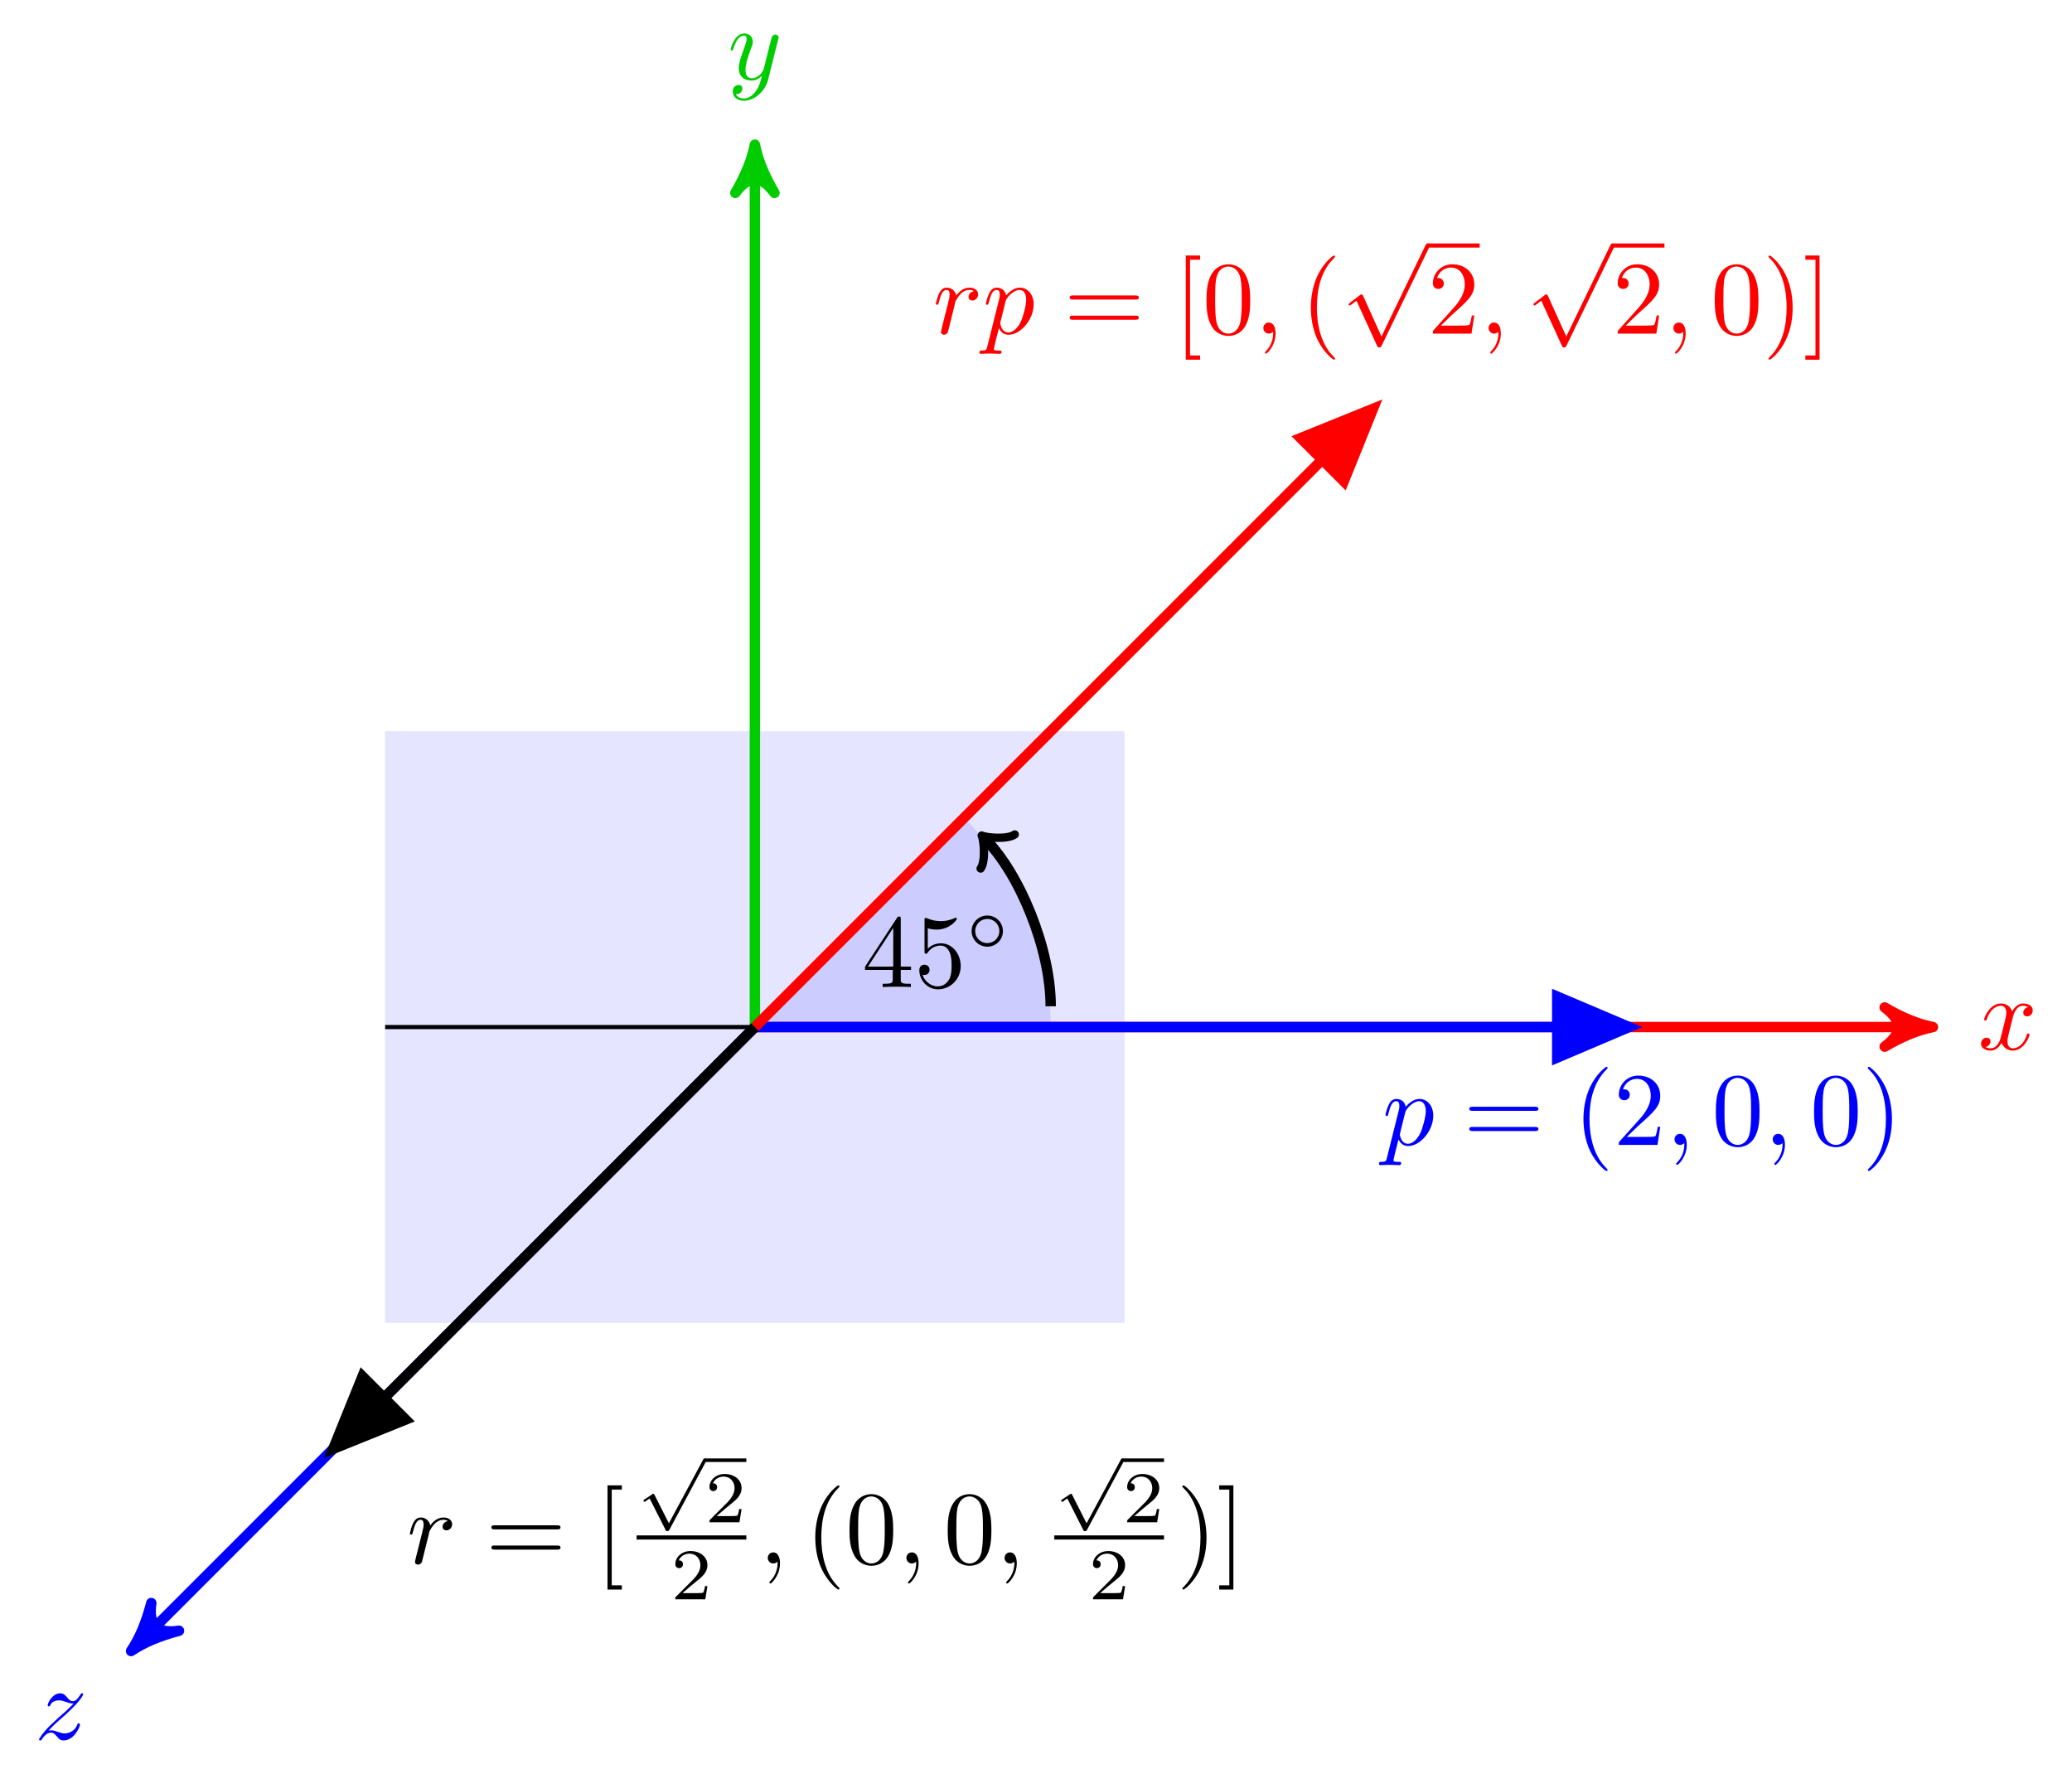
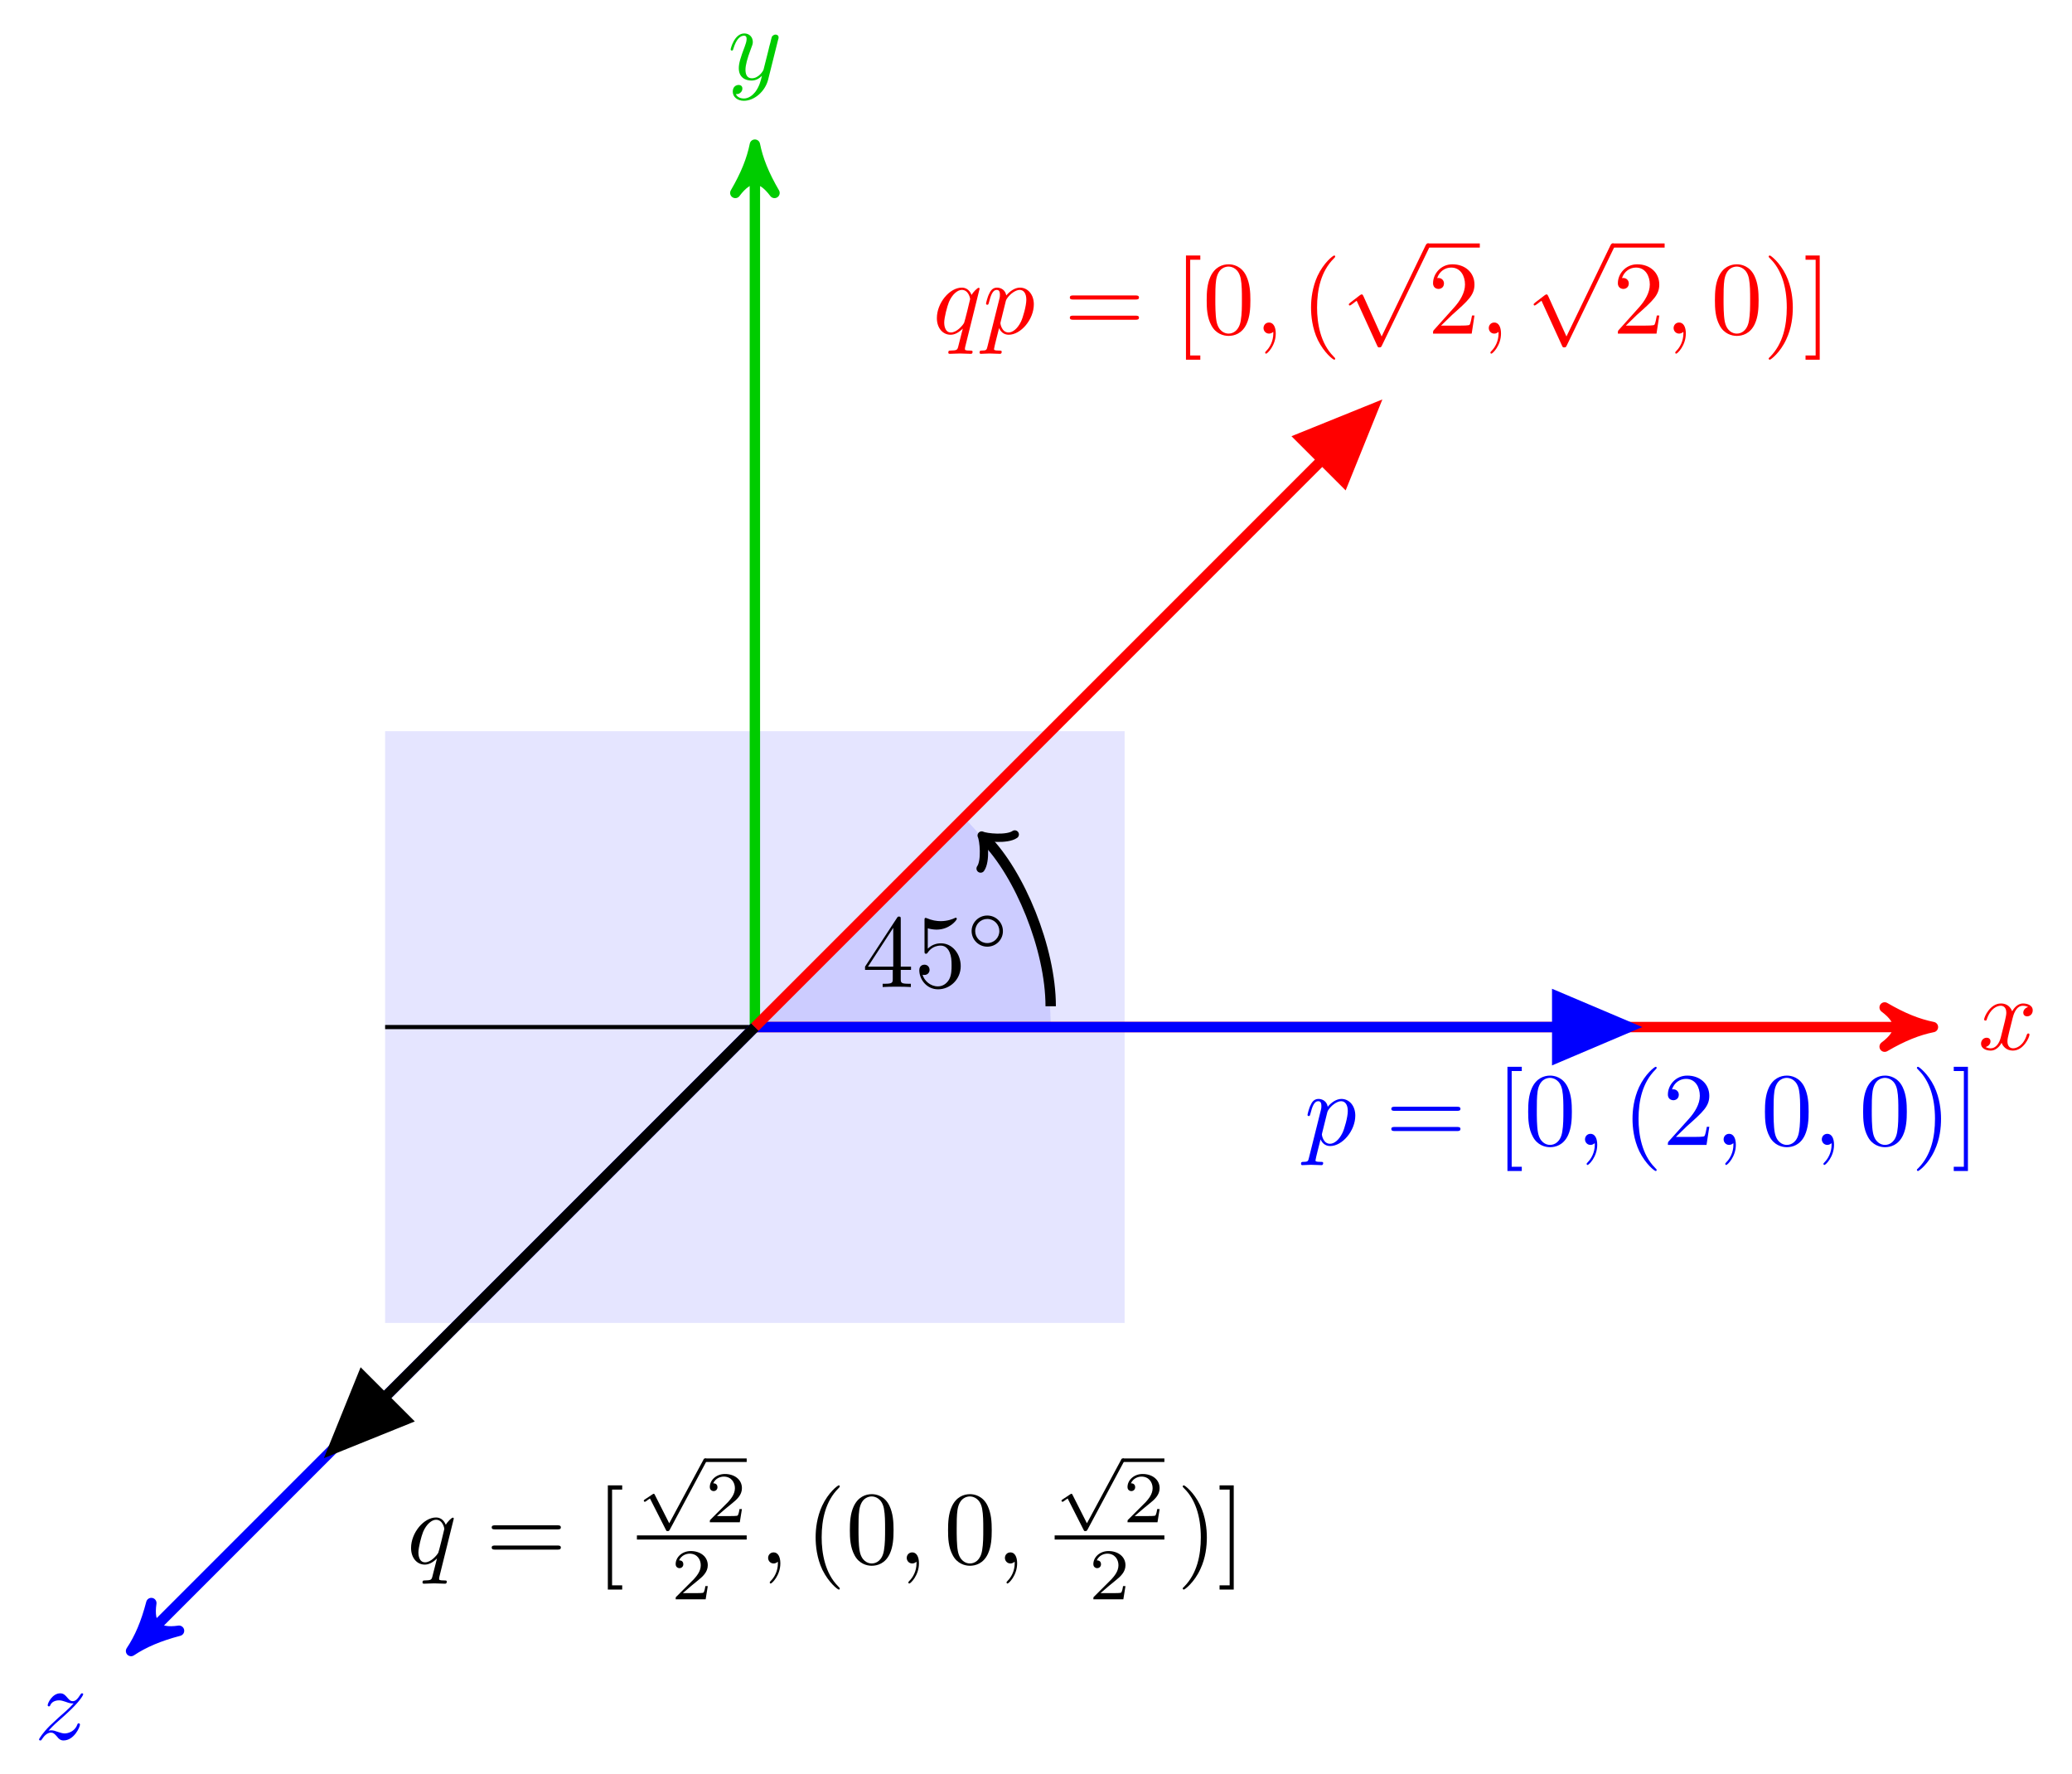
<svg xmlns="http://www.w3.org/2000/svg" xmlns:xlink="http://www.w3.org/1999/xlink" width="198.558" height="169.962" viewBox="0 0 198.558 169.962">
  <defs>
    <g>
      <g id="glyph-0-0">
        <path d="M 3.328 -3.016 C 3.391 -3.266 3.625 -4.188 4.312 -4.188 C 4.359 -4.188 4.609 -4.188 4.812 -4.062 C 4.531 -4 4.344 -3.766 4.344 -3.516 C 4.344 -3.359 4.453 -3.172 4.719 -3.172 C 4.938 -3.172 5.25 -3.344 5.25 -3.75 C 5.25 -4.266 4.672 -4.406 4.328 -4.406 C 3.75 -4.406 3.406 -3.875 3.281 -3.656 C 3.031 -4.312 2.5 -4.406 2.203 -4.406 C 1.172 -4.406 0.594 -3.125 0.594 -2.875 C 0.594 -2.766 0.703 -2.766 0.719 -2.766 C 0.797 -2.766 0.828 -2.797 0.844 -2.875 C 1.188 -3.938 1.844 -4.188 2.188 -4.188 C 2.375 -4.188 2.719 -4.094 2.719 -3.516 C 2.719 -3.203 2.547 -2.547 2.188 -1.141 C 2.031 -0.531 1.672 -0.109 1.234 -0.109 C 1.172 -0.109 0.953 -0.109 0.734 -0.234 C 0.984 -0.297 1.203 -0.5 1.203 -0.781 C 1.203 -1.047 0.984 -1.125 0.844 -1.125 C 0.531 -1.125 0.297 -0.875 0.297 -0.547 C 0.297 -0.094 0.781 0.109 1.219 0.109 C 1.891 0.109 2.25 -0.594 2.266 -0.641 C 2.391 -0.281 2.75 0.109 3.344 0.109 C 4.375 0.109 4.938 -1.172 4.938 -1.422 C 4.938 -1.531 4.859 -1.531 4.828 -1.531 C 4.734 -1.531 4.719 -1.484 4.688 -1.422 C 4.359 -0.344 3.688 -0.109 3.375 -0.109 C 2.984 -0.109 2.828 -0.422 2.828 -0.766 C 2.828 -0.984 2.875 -1.203 2.984 -1.641 Z M 3.328 -3.016 " />
      </g>
      <g id="glyph-0-1">
        <path d="M 4.844 -3.797 C 4.891 -3.938 4.891 -3.953 4.891 -4.031 C 4.891 -4.203 4.75 -4.297 4.594 -4.297 C 4.5 -4.297 4.344 -4.234 4.25 -4.094 C 4.234 -4.031 4.141 -3.734 4.109 -3.547 C 4.031 -3.297 3.969 -3.016 3.906 -2.75 L 3.453 -0.953 C 3.422 -0.812 2.984 -0.109 2.328 -0.109 C 1.828 -0.109 1.719 -0.547 1.719 -0.922 C 1.719 -1.375 1.891 -2 2.219 -2.875 C 2.375 -3.281 2.422 -3.391 2.422 -3.594 C 2.422 -4.031 2.109 -4.406 1.609 -4.406 C 0.656 -4.406 0.297 -2.953 0.297 -2.875 C 0.297 -2.766 0.391 -2.766 0.406 -2.766 C 0.516 -2.766 0.516 -2.797 0.562 -2.953 C 0.844 -3.891 1.234 -4.188 1.578 -4.188 C 1.656 -4.188 1.828 -4.188 1.828 -3.875 C 1.828 -3.625 1.719 -3.359 1.656 -3.172 C 1.25 -2.109 1.078 -1.547 1.078 -1.078 C 1.078 -0.188 1.703 0.109 2.297 0.109 C 2.688 0.109 3.016 -0.062 3.297 -0.344 C 3.172 0.172 3.047 0.672 2.656 1.203 C 2.391 1.531 2.016 1.828 1.562 1.828 C 1.422 1.828 0.969 1.797 0.797 1.406 C 0.953 1.406 1.094 1.406 1.219 1.281 C 1.328 1.203 1.422 1.062 1.422 0.875 C 1.422 0.562 1.156 0.531 1.062 0.531 C 0.828 0.531 0.5 0.688 0.5 1.172 C 0.5 1.672 0.938 2.047 1.562 2.047 C 2.578 2.047 3.609 1.141 3.891 0.016 Z M 4.844 -3.797 " />
      </g>
      <g id="glyph-0-2">
        <path d="M 1.328 -0.828 C 1.859 -1.406 2.156 -1.656 2.516 -1.969 C 2.516 -1.969 3.125 -2.5 3.484 -2.859 C 4.438 -3.781 4.656 -4.266 4.656 -4.312 C 4.656 -4.406 4.562 -4.406 4.547 -4.406 C 4.469 -4.406 4.453 -4.391 4.391 -4.297 C 4.094 -3.812 3.891 -3.656 3.656 -3.656 C 3.406 -3.656 3.297 -3.812 3.141 -3.984 C 2.953 -4.203 2.781 -4.406 2.453 -4.406 C 1.703 -4.406 1.25 -3.484 1.25 -3.266 C 1.25 -3.219 1.281 -3.156 1.359 -3.156 C 1.453 -3.156 1.469 -3.203 1.5 -3.266 C 1.688 -3.734 2.266 -3.734 2.344 -3.734 C 2.547 -3.734 2.734 -3.672 2.969 -3.594 C 3.375 -3.438 3.484 -3.438 3.734 -3.438 C 3.375 -3.016 2.547 -2.297 2.359 -2.141 L 1.453 -1.297 C 0.781 -0.625 0.422 -0.062 0.422 0.016 C 0.422 0.109 0.531 0.109 0.547 0.109 C 0.625 0.109 0.641 0.094 0.703 -0.016 C 0.938 -0.375 1.234 -0.641 1.562 -0.641 C 1.781 -0.641 1.891 -0.547 2.141 -0.266 C 2.297 -0.047 2.484 0.109 2.766 0.109 C 3.766 0.109 4.344 -1.156 4.344 -1.422 C 4.344 -1.469 4.297 -1.531 4.219 -1.531 C 4.125 -1.531 4.109 -1.469 4.078 -1.391 C 3.844 -0.75 3.203 -0.562 2.875 -0.562 C 2.688 -0.562 2.5 -0.625 2.297 -0.688 C 1.953 -0.812 1.797 -0.859 1.594 -0.859 C 1.578 -0.859 1.422 -0.859 1.328 -0.828 Z M 1.328 -0.828 " />
      </g>
      <g id="glyph-0-3">
        <path d="M 0.453 1.219 C 0.375 1.562 0.344 1.625 -0.094 1.625 C -0.203 1.625 -0.312 1.625 -0.312 1.812 C -0.312 1.891 -0.266 1.938 -0.188 1.938 C 0.078 1.938 0.375 1.906 0.641 1.906 C 0.984 1.906 1.312 1.938 1.641 1.938 C 1.688 1.938 1.812 1.938 1.812 1.734 C 1.812 1.625 1.719 1.625 1.578 1.625 C 1.078 1.625 1.078 1.562 1.078 1.469 C 1.078 1.344 1.5 -0.281 1.562 -0.531 C 1.688 -0.234 1.969 0.109 2.484 0.109 C 3.641 0.109 4.891 -1.344 4.891 -2.812 C 4.891 -3.75 4.312 -4.406 3.562 -4.406 C 3.062 -4.406 2.578 -4.047 2.25 -3.656 C 2.156 -4.203 1.719 -4.406 1.359 -4.406 C 0.891 -4.406 0.703 -4.016 0.625 -3.844 C 0.438 -3.5 0.312 -2.906 0.312 -2.875 C 0.312 -2.766 0.406 -2.766 0.422 -2.766 C 0.531 -2.766 0.531 -2.781 0.594 -3 C 0.766 -3.703 0.969 -4.188 1.328 -4.188 C 1.5 -4.188 1.641 -4.109 1.641 -3.734 C 1.641 -3.5 1.609 -3.391 1.562 -3.219 Z M 2.203 -3.109 C 2.266 -3.375 2.547 -3.656 2.719 -3.812 C 3.078 -4.109 3.359 -4.188 3.531 -4.188 C 3.922 -4.188 4.172 -3.844 4.172 -3.25 C 4.172 -2.656 3.844 -1.516 3.656 -1.141 C 3.312 -0.438 2.844 -0.109 2.469 -0.109 C 1.812 -0.109 1.688 -0.938 1.688 -1 C 1.688 -1.016 1.688 -1.031 1.719 -1.156 Z M 2.203 -3.109 " />
      </g>
      <g id="glyph-0-4">
        <path d="M 2.031 -0.016 C 2.031 -0.672 1.781 -1.062 1.391 -1.062 C 1.062 -1.062 0.859 -0.812 0.859 -0.531 C 0.859 -0.266 1.062 0 1.391 0 C 1.5 0 1.641 -0.047 1.734 -0.125 C 1.766 -0.156 1.781 -0.156 1.781 -0.156 C 1.797 -0.156 1.797 -0.156 1.797 -0.016 C 1.797 0.734 1.453 1.328 1.125 1.656 C 1.016 1.766 1.016 1.781 1.016 1.812 C 1.016 1.891 1.062 1.922 1.109 1.922 C 1.219 1.922 2.031 1.156 2.031 -0.016 Z M 2.031 -0.016 " />
      </g>
      <g id="glyph-0-5">
-         <path d="M 0.875 -0.594 C 0.844 -0.438 0.781 -0.203 0.781 -0.156 C 0.781 0.016 0.922 0.109 1.078 0.109 C 1.203 0.109 1.375 0.031 1.453 -0.172 C 1.469 -0.203 1.797 -1.562 1.844 -1.75 C 1.922 -2.078 2.109 -2.766 2.156 -3.047 C 2.203 -3.172 2.484 -3.641 2.719 -3.859 C 2.797 -3.922 3.094 -4.188 3.516 -4.188 C 3.781 -4.188 3.922 -4.062 3.938 -4.062 C 3.641 -4.016 3.422 -3.781 3.422 -3.516 C 3.422 -3.359 3.531 -3.172 3.797 -3.172 C 4.062 -3.172 4.344 -3.406 4.344 -3.766 C 4.344 -4.109 4.031 -4.406 3.516 -4.406 C 2.875 -4.406 2.438 -3.922 2.25 -3.641 C 2.156 -4.094 1.797 -4.406 1.328 -4.406 C 0.875 -4.406 0.688 -4.016 0.594 -3.844 C 0.422 -3.5 0.297 -2.906 0.297 -2.875 C 0.297 -2.766 0.391 -2.766 0.406 -2.766 C 0.516 -2.766 0.516 -2.781 0.578 -3 C 0.75 -3.703 0.953 -4.188 1.312 -4.188 C 1.469 -4.188 1.609 -4.109 1.609 -3.734 C 1.609 -3.516 1.578 -3.406 1.453 -2.891 Z M 0.875 -0.594 " />
+         <path d="M 4.5 -4.297 C 4.5 -4.344 4.469 -4.391 4.406 -4.391 C 4.297 -4.391 3.891 -4 3.734 -3.703 C 3.516 -4.25 3.125 -4.406 2.797 -4.406 C 1.625 -4.406 0.406 -2.938 0.406 -1.484 C 0.406 -0.516 0.984 0.109 1.719 0.109 C 2.141 0.109 2.531 -0.125 2.891 -0.484 C 2.797 -0.141 2.469 1.203 2.438 1.297 C 2.359 1.578 2.281 1.609 1.719 1.625 C 1.594 1.625 1.5 1.625 1.5 1.828 C 1.5 1.828 1.5 1.938 1.625 1.938 C 1.938 1.938 2.297 1.906 2.625 1.906 C 2.953 1.906 3.312 1.938 3.656 1.938 C 3.703 1.938 3.828 1.938 3.828 1.734 C 3.828 1.625 3.734 1.625 3.562 1.625 C 3.094 1.625 3.094 1.562 3.094 1.469 C 3.094 1.391 3.109 1.328 3.125 1.25 Z M 1.75 -0.109 C 1.141 -0.109 1.109 -0.875 1.109 -1.047 C 1.109 -1.531 1.391 -2.609 1.562 -3.031 C 1.875 -3.766 2.391 -4.188 2.797 -4.188 C 3.453 -4.188 3.594 -3.375 3.594 -3.312 C 3.594 -3.25 3.047 -1.062 3.016 -1.031 C 2.859 -0.75 2.297 -0.109 1.75 -0.109 Z M 1.75 -0.109 " />
      </g>
      <g id="glyph-1-0">
        <path d="M 6.844 -3.266 C 7 -3.266 7.188 -3.266 7.188 -3.453 C 7.188 -3.656 7 -3.656 6.859 -3.656 L 0.891 -3.656 C 0.75 -3.656 0.562 -3.656 0.562 -3.453 C 0.562 -3.266 0.75 -3.266 0.891 -3.266 Z M 6.859 -1.328 C 7 -1.328 7.188 -1.328 7.188 -1.531 C 7.188 -1.719 7 -1.719 6.844 -1.719 L 0.891 -1.719 C 0.75 -1.719 0.562 -1.719 0.562 -1.531 C 0.562 -1.328 0.75 -1.328 0.891 -1.328 Z M 6.859 -1.328 " />
      </g>
      <g id="glyph-1-1">
+         <path d="M 2.547 2.5 L 2.547 2.094 L 1.578 2.094 L 1.578 -7.078 L 2.547 -7.078 L 2.547 -7.484 L 1.172 -7.484 L 1.172 2.5 Z M 2.547 2.5 " />
+       </g>
+       <g id="glyph-1-2">
+         <path d="M 4.578 -3.188 C 4.578 -3.984 4.531 -4.781 4.188 -5.516 C 3.734 -6.484 2.906 -6.641 2.5 -6.641 C 1.891 -6.641 1.172 -6.375 0.75 -5.453 C 0.438 -4.766 0.391 -3.984 0.391 -3.188 C 0.391 -2.438 0.422 -1.547 0.844 -0.781 C 1.266 0.016 2 0.219 2.484 0.219 C 3.016 0.219 3.781 0.016 4.219 -0.938 C 4.531 -1.625 4.578 -2.406 4.578 -3.188 Z M 2.484 0 C 2.094 0 1.5 -0.25 1.328 -1.203 C 1.219 -1.797 1.219 -2.719 1.219 -3.312 C 1.219 -3.953 1.219 -4.609 1.297 -5.141 C 1.484 -6.328 2.234 -6.422 2.484 -6.422 C 2.812 -6.422 3.469 -6.234 3.656 -5.25 C 3.766 -4.688 3.766 -3.938 3.766 -3.312 C 3.766 -2.562 3.766 -1.891 3.656 -1.25 C 3.5 -0.297 2.938 0 2.484 0 Z M 2.484 0 " />
+       </g>
+       <g id="glyph-1-3">
        <path d="M 3.297 2.391 C 3.297 2.359 3.297 2.344 3.125 2.172 C 1.891 0.922 1.562 -0.969 1.562 -2.5 C 1.562 -4.234 1.938 -5.969 3.172 -7.203 C 3.297 -7.328 3.297 -7.344 3.297 -7.375 C 3.297 -7.453 3.266 -7.484 3.203 -7.484 C 3.094 -7.484 2.203 -6.797 1.609 -5.531 C 1.109 -4.438 0.984 -3.328 0.984 -2.5 C 0.984 -1.719 1.094 -0.516 1.641 0.625 C 2.25 1.844 3.094 2.5 3.203 2.5 C 3.266 2.5 3.297 2.469 3.297 2.391 Z M 3.297 2.391 " />
      </g>
-       <g id="glyph-1-2">
+       <g id="glyph-1-4">
        <path d="M 1.266 -0.766 L 2.328 -1.797 C 3.875 -3.172 4.469 -3.703 4.469 -4.703 C 4.469 -5.844 3.578 -6.641 2.359 -6.641 C 1.234 -6.641 0.5 -5.719 0.5 -4.828 C 0.5 -4.281 1 -4.281 1.031 -4.281 C 1.203 -4.281 1.547 -4.391 1.547 -4.812 C 1.547 -5.062 1.359 -5.328 1.016 -5.328 C 0.938 -5.328 0.922 -5.328 0.891 -5.312 C 1.109 -5.969 1.656 -6.328 2.234 -6.328 C 3.141 -6.328 3.562 -5.516 3.562 -4.703 C 3.562 -3.906 3.078 -3.125 2.516 -2.5 L 0.609 -0.375 C 0.5 -0.266 0.5 -0.234 0.5 0 L 4.203 0 L 4.469 -1.734 L 4.234 -1.734 C 4.172 -1.438 4.109 -1 4 -0.844 C 3.938 -0.766 3.281 -0.766 3.062 -0.766 Z M 1.266 -0.766 " />
      </g>
-       <g id="glyph-1-3">
-         <path d="M 4.578 -3.188 C 4.578 -3.984 4.531 -4.781 4.188 -5.516 C 3.734 -6.484 2.906 -6.641 2.5 -6.641 C 1.891 -6.641 1.172 -6.375 0.75 -5.453 C 0.438 -4.766 0.391 -3.984 0.391 -3.188 C 0.391 -2.438 0.422 -1.547 0.844 -0.781 C 1.266 0.016 2 0.219 2.484 0.219 C 3.016 0.219 3.781 0.016 4.219 -0.938 C 4.531 -1.625 4.578 -2.406 4.578 -3.188 Z M 2.484 0 C 2.094 0 1.5 -0.25 1.328 -1.203 C 1.219 -1.797 1.219 -2.719 1.219 -3.312 C 1.219 -3.953 1.219 -4.609 1.297 -5.141 C 1.484 -6.328 2.234 -6.422 2.484 -6.422 C 2.812 -6.422 3.469 -6.234 3.656 -5.25 C 3.766 -4.688 3.766 -3.938 3.766 -3.312 C 3.766 -2.562 3.766 -1.891 3.656 -1.25 C 3.5 -0.297 2.938 0 2.484 0 Z M 2.484 0 " />
-       </g>
-       <g id="glyph-1-4">
+       <g id="glyph-1-5">
        <path d="M 2.875 -2.5 C 2.875 -3.266 2.766 -4.469 2.219 -5.609 C 1.625 -6.828 0.766 -7.484 0.672 -7.484 C 0.609 -7.484 0.562 -7.438 0.562 -7.375 C 0.562 -7.344 0.562 -7.328 0.75 -7.141 C 1.734 -6.156 2.297 -4.578 2.297 -2.5 C 2.297 -0.781 1.938 0.969 0.703 2.219 C 0.562 2.344 0.562 2.359 0.562 2.391 C 0.562 2.453 0.609 2.5 0.672 2.5 C 0.766 2.5 1.672 1.812 2.25 0.547 C 2.766 -0.547 2.875 -1.656 2.875 -2.5 Z M 2.875 -2.5 " />
-       </g>
-       <g id="glyph-1-5">
-         <path d="M 2.547 2.5 L 2.547 2.094 L 1.578 2.094 L 1.578 -7.078 L 2.547 -7.078 L 2.547 -7.484 L 1.172 -7.484 L 1.172 2.5 Z M 2.547 2.5 " />
      </g>
      <g id="glyph-1-6">
        <path d="M 1.578 -7.484 L 0.219 -7.484 L 0.219 -7.078 L 1.188 -7.078 L 1.188 2.094 L 0.219 2.094 L 0.219 2.5 L 1.578 2.5 Z M 1.578 -7.484 " />
      </g>
      <g id="glyph-1-7">
        <path d="M 2.938 -1.641 L 2.938 -0.781 C 2.938 -0.422 2.906 -0.312 2.172 -0.312 L 1.969 -0.312 L 1.969 0 C 2.375 -0.031 2.891 -0.031 3.312 -0.031 C 3.734 -0.031 4.25 -0.031 4.672 0 L 4.672 -0.312 L 4.453 -0.312 C 3.719 -0.312 3.703 -0.422 3.703 -0.781 L 3.703 -1.641 L 4.688 -1.641 L 4.688 -1.953 L 3.703 -1.953 L 3.703 -6.484 C 3.703 -6.688 3.703 -6.75 3.531 -6.75 C 3.453 -6.75 3.422 -6.75 3.344 -6.625 L 0.281 -1.953 L 0.281 -1.641 Z M 2.984 -1.953 L 0.562 -1.953 L 2.984 -5.672 Z M 2.984 -1.953 " />
      </g>
      <g id="glyph-1-8">
        <path d="M 4.469 -2 C 4.469 -3.188 3.656 -4.188 2.578 -4.188 C 2.109 -4.188 1.672 -4.031 1.312 -3.672 L 1.312 -5.625 C 1.516 -5.562 1.844 -5.5 2.156 -5.5 C 3.391 -5.5 4.094 -6.406 4.094 -6.531 C 4.094 -6.594 4.062 -6.641 3.984 -6.641 C 3.984 -6.641 3.953 -6.641 3.906 -6.609 C 3.703 -6.516 3.219 -6.312 2.547 -6.312 C 2.156 -6.312 1.688 -6.391 1.219 -6.594 C 1.141 -6.625 1.125 -6.625 1.109 -6.625 C 1 -6.625 1 -6.547 1 -6.391 L 1 -3.438 C 1 -3.266 1 -3.188 1.141 -3.188 C 1.219 -3.188 1.234 -3.203 1.281 -3.266 C 1.391 -3.422 1.75 -3.969 2.562 -3.969 C 3.078 -3.969 3.328 -3.516 3.406 -3.328 C 3.562 -2.953 3.594 -2.578 3.594 -2.078 C 3.594 -1.719 3.594 -1.125 3.344 -0.703 C 3.109 -0.312 2.734 -0.062 2.281 -0.062 C 1.562 -0.062 0.984 -0.594 0.812 -1.172 C 0.844 -1.172 0.875 -1.156 0.984 -1.156 C 1.312 -1.156 1.484 -1.406 1.484 -1.641 C 1.484 -1.891 1.312 -2.141 0.984 -2.141 C 0.844 -2.141 0.5 -2.062 0.5 -1.609 C 0.5 -0.75 1.188 0.219 2.297 0.219 C 3.453 0.219 4.469 -0.734 4.469 -2 Z M 4.469 -2 " />
      </g>
      <g id="glyph-2-0">
        <path d="M 3.094 5.875 L 1.719 3.156 C 1.688 3.094 1.672 3.047 1.609 3.047 C 1.578 3.047 1.562 3.047 1.5 3.094 L 0.75 3.594 C 0.656 3.656 0.656 3.688 0.656 3.719 C 0.656 3.75 0.688 3.812 0.75 3.812 C 0.781 3.812 0.797 3.812 0.891 3.75 C 0.969 3.688 1.156 3.547 1.25 3.5 L 2.781 6.516 C 2.828 6.609 2.844 6.625 2.938 6.625 C 3 6.625 3.078 6.625 3.141 6.5 L 6.641 -0.031 C 6.703 -0.125 6.703 -0.125 6.703 -0.172 C 6.703 -0.281 6.609 -0.344 6.531 -0.344 C 6.438 -0.344 6.391 -0.281 6.359 -0.188 Z M 3.094 5.875 " />
      </g>
      <g id="glyph-2-1">
        <path d="M 3.531 -1.734 C 3.531 -2.578 2.859 -3.234 2.031 -3.234 C 1.203 -3.234 0.531 -2.562 0.531 -1.75 C 0.531 -0.906 1.219 -0.25 2.031 -0.25 C 2.875 -0.25 3.531 -0.922 3.531 -1.734 Z M 2.031 -0.594 C 1.375 -0.594 0.875 -1.125 0.875 -1.734 C 0.875 -2.391 1.391 -2.906 2.031 -2.906 C 2.688 -2.906 3.188 -2.375 3.188 -1.75 C 3.188 -1.094 2.672 -0.594 2.031 -0.594 Z M 2.031 -0.594 " />
      </g>
      <g id="glyph-3-0">
        <path d="M 3.516 -1.266 L 3.281 -1.266 C 3.266 -1.109 3.188 -0.703 3.094 -0.641 C 3.047 -0.594 2.516 -0.594 2.406 -0.594 L 1.125 -0.594 C 1.859 -1.234 2.109 -1.438 2.516 -1.766 C 3.031 -2.172 3.516 -2.609 3.516 -3.266 C 3.516 -4.109 2.781 -4.625 1.891 -4.625 C 1.031 -4.625 0.438 -4.016 0.438 -3.375 C 0.438 -3.031 0.734 -2.984 0.812 -2.984 C 0.969 -2.984 1.172 -3.109 1.172 -3.359 C 1.172 -3.484 1.125 -3.734 0.766 -3.734 C 0.984 -4.219 1.453 -4.375 1.781 -4.375 C 2.484 -4.375 2.844 -3.828 2.844 -3.266 C 2.844 -2.656 2.406 -2.188 2.188 -1.938 L 0.516 -0.266 C 0.438 -0.203 0.438 -0.188 0.438 0 L 3.312 0 Z M 3.516 -1.266 " />
      </g>
      <g id="glyph-4-0">
        <path d="M 3.875 8.516 L 2.125 4.641 C 2.047 4.484 2 4.484 1.969 4.484 C 1.969 4.484 1.906 4.484 1.797 4.562 L 0.859 5.281 C 0.734 5.391 0.734 5.406 0.734 5.438 C 0.734 5.5 0.75 5.547 0.828 5.547 C 0.891 5.547 1.062 5.406 1.172 5.328 C 1.219 5.281 1.375 5.172 1.484 5.094 L 3.453 9.406 C 3.516 9.562 3.562 9.562 3.656 9.562 C 3.812 9.562 3.844 9.516 3.906 9.375 L 8.438 0 C 8.5 -0.141 8.5 -0.172 8.5 -0.203 C 8.5 -0.297 8.422 -0.406 8.297 -0.406 C 8.219 -0.406 8.156 -0.344 8.078 -0.188 Z M 3.875 8.516 " />
      </g>
    </g>
    <clipPath id="clip-0">
      <path clip-rule="nonzero" d="M 0 84 L 87 84 L 87 169.961 L 0 169.961 Z M 0 84 " />
    </clipPath>
  </defs>
  <path fill-rule="nonzero" fill="rgb(79.999%, 79.999%, 100%)" fill-opacity="0.5" d="M 36.906 126.75 L 107.773 126.75 L 107.773 70.055 L 36.906 70.055 Z M 36.906 126.75 " />
  <path fill="none" stroke-width="0.399" stroke-linecap="butt" stroke-linejoin="miter" stroke="rgb(0%, 0%, 0%)" stroke-opacity="1" stroke-miterlimit="10" d="M 35.432 0.001 L -35.435 0.001 " transform="matrix(1, 0, 0, -1, 72.341, 98.403)" />
  <path fill-rule="nonzero" fill="rgb(79.999%, 79.999%, 100%)" fill-opacity="1" d="M 72.34 98.402 L 100.688 98.402 C 100.688 90.887 97.699 83.672 92.387 78.359 " />
  <path fill="none" stroke-width="0.996" stroke-linecap="butt" stroke-linejoin="miter" stroke="rgb(100%, 0%, 0%)" stroke-opacity="1" stroke-miterlimit="10" d="M -0.001 0.001 L 111.733 0.001 " transform="matrix(1, 0, 0, -1, 72.341, 98.403)" />
  <path fill-rule="nonzero" fill="rgb(100%, 0%, 0%)" fill-opacity="1" stroke-width="0.996" stroke-linecap="butt" stroke-linejoin="round" stroke="rgb(100%, 0%, 0%)" stroke-opacity="1" stroke-miterlimit="10" d="M 1.156 0.001 C -0.289 0.29 -1.735 0.868 -3.469 1.88 C -1.735 0.579 -1.735 -0.577 -3.469 -1.878 C -1.735 -0.867 -0.289 -0.288 1.156 0.001 Z M 1.156 0.001 " transform="matrix(1, 0, 0, -1, 184.0744, 98.403)" />
  <g fill="rgb(100%, 0%, 0%)" fill-opacity="1">
    <use xlink:href="#glyph-0-0" x="189.544" y="100.548" />
  </g>
  <path fill="none" stroke-width="0.996" stroke-linecap="butt" stroke-linejoin="miter" stroke="rgb(0%, 79.999%, 0%)" stroke-opacity="1" stroke-miterlimit="10" d="M -0.001 0.001 L -0.001 83.387 " transform="matrix(1, 0, 0, -1, 72.341, 98.403)" />
  <path fill-rule="nonzero" fill="rgb(0%, 79.999%, 0%)" fill-opacity="1" stroke-width="0.996" stroke-linecap="butt" stroke-linejoin="round" stroke="rgb(0%, 79.999%, 0%)" stroke-opacity="1" stroke-miterlimit="10" d="M 1.157 0.001 C -0.288 0.29 -1.734 0.868 -3.468 1.876 C -1.734 0.579 -1.734 -0.577 -3.468 -1.878 C -1.734 -0.866 -0.288 -0.288 1.157 0.001 Z M 1.157 0.001 " transform="matrix(0, -1, -1, 0, 72.341, 15.0164)" />
  <g fill="rgb(0%, 79.999%, 0%)" fill-opacity="1">
    <use xlink:href="#glyph-0-1" x="69.72" y="7.609" />
  </g>
  <g clip-path="url(#clip-0)">
    <path fill="none" stroke-width="0.996" stroke-linecap="butt" stroke-linejoin="miter" stroke="rgb(0%, 0%, 100%)" stroke-opacity="1" stroke-miterlimit="10" d="M -0.001 0.001 L -58.962 -58.964 " transform="matrix(1, 0, 0, -1, 72.341, 98.403)" />
  </g>
  <path fill-rule="nonzero" fill="rgb(0%, 0%, 100%)" fill-opacity="1" stroke-width="0.996" stroke-linecap="butt" stroke-linejoin="round" stroke="rgb(0%, 0%, 100%)" stroke-opacity="1" stroke-miterlimit="10" d="M 1.157 -0.001 C -0.287 0.289 -1.732 0.866 -3.467 1.877 C -1.732 0.579 -1.735 -0.579 -3.467 -1.88 C -1.735 -0.866 -0.29 -0.289 1.157 -0.001 Z M 1.157 -0.001 " transform="matrix(-0.7071, 0.7071, 0.7071, 0.7071, 13.37771, 157.3663)" />
  <g fill="rgb(0%, 0%, 100%)" fill-opacity="1">
    <use xlink:href="#glyph-0-2" x="3.32" y="166.642" />
  </g>
  <path fill="none" stroke-width="0.996" stroke-linecap="butt" stroke-linejoin="miter" stroke="rgb(0%, 0%, 100%)" stroke-opacity="1" stroke-miterlimit="10" d="M -0.001 0.001 L 83.393 0.001 " transform="matrix(1, 0, 0, -1, 72.341, 98.403)" />
  <path fill-rule="nonzero" fill="rgb(0%, 0%, 100%)" fill-opacity="1" stroke-width="0.996" stroke-linecap="butt" stroke-linejoin="miter" stroke="rgb(0%, 0%, 100%)" stroke-opacity="1" stroke-miterlimit="10" d="M -6.506 2.919 L 0.373 0.001 L -6.506 -2.921 Z M -6.506 2.919 " transform="matrix(1, 0, 0, -1, 155.7326, 98.403)" />
  <g fill="rgb(0%, 0%, 100%)" fill-opacity="1">
-     <use xlink:href="#glyph-0-3" x="132.458" y="109.693" />
-   </g>
-   <g fill="rgb(0%, 0%, 100%)" fill-opacity="1">
-     <use xlink:href="#glyph-1-0" x="140.238" y="109.693" />
-   </g>
-   <g fill="rgb(0%, 0%, 100%)" fill-opacity="1">
-     <use xlink:href="#glyph-1-1" x="150.757" y="109.693" />
-     <use xlink:href="#glyph-1-2" x="154.631" y="109.693" />
-   </g>
-   <g fill="rgb(0%, 0%, 100%)" fill-opacity="1">
-     <use xlink:href="#glyph-0-4" x="159.61" y="109.693" />
-   </g>
-   <g fill="rgb(0%, 0%, 100%)" fill-opacity="1">
-     <use xlink:href="#glyph-1-3" x="164.037" y="109.693" />
-   </g>
-   <g fill="rgb(0%, 0%, 100%)" fill-opacity="1">
-     <use xlink:href="#glyph-0-4" x="169.019" y="109.693" />
-   </g>
-   <g fill="rgb(0%, 0%, 100%)" fill-opacity="1">
-     <use xlink:href="#glyph-1-3" x="173.447" y="109.693" />
-     <use xlink:href="#glyph-1-4" x="178.428" y="109.693" />
+     <use xlink:href="#glyph-0-3" x="124.986" y="109.693" />
+   </g>
+   <g fill="rgb(0%, 0%, 100%)" fill-opacity="1">
+     <use xlink:href="#glyph-1-0" x="132.766" y="109.693" />
+   </g>
+   <g fill="rgb(0%, 0%, 100%)" fill-opacity="1">
+     <use xlink:href="#glyph-1-1" x="143.285" y="109.693" />
+     <use xlink:href="#glyph-1-2" x="146.052" y="109.693" />
+   </g>
+   <g fill="rgb(0%, 0%, 100%)" fill-opacity="1">
+     <use xlink:href="#glyph-0-4" x="151.031" y="109.693" />
+   </g>
+   <g fill="rgb(0%, 0%, 100%)" fill-opacity="1">
+     <use xlink:href="#glyph-1-3" x="155.458" y="109.693" />
+     <use xlink:href="#glyph-1-4" x="159.332" y="109.693" />
+   </g>
+   <g fill="rgb(0%, 0%, 100%)" fill-opacity="1">
+     <use xlink:href="#glyph-0-4" x="164.314" y="109.693" />
+   </g>
+   <g fill="rgb(0%, 0%, 100%)" fill-opacity="1">
+     <use xlink:href="#glyph-1-2" x="168.742" y="109.693" />
+   </g>
+   <g fill="rgb(0%, 0%, 100%)" fill-opacity="1">
+     <use xlink:href="#glyph-0-4" x="173.723" y="109.693" />
+   </g>
+   <g fill="rgb(0%, 0%, 100%)" fill-opacity="1">
+     <use xlink:href="#glyph-1-2" x="178.151" y="109.693" />
+     <use xlink:href="#glyph-1-5" x="183.132" y="109.693" />
+     <use xlink:href="#glyph-1-6" x="187.007" y="109.693" />
  </g>
  <path fill="none" stroke-width="0.996" stroke-linecap="butt" stroke-linejoin="miter" stroke="rgb(0%, 0%, 0%)" stroke-opacity="1" stroke-miterlimit="10" d="M -0.001 0.001 L -40.138 -40.136 " transform="matrix(1, 0, 0, -1, 72.341, 98.403)" />
  <path fill-rule="nonzero" fill="rgb(0%, 0%, 0%)" fill-opacity="1" stroke-width="0.996" stroke-linecap="butt" stroke-linejoin="miter" stroke="rgb(0%, 0%, 0%)" stroke-opacity="1" stroke-miterlimit="10" d="M -6.504 2.921 L 0.374 -0.001 L -6.504 -2.918 Z M -6.504 2.921 " transform="matrix(-0.7071, 0.7071, 0.7071, 0.7071, 32.203, 138.541)" />
  <g fill="rgb(0%, 0%, 0%)" fill-opacity="1">
    <use xlink:href="#glyph-0-5" x="38.986" y="149.795" />
  </g>
  <g fill="rgb(0%, 0%, 0%)" fill-opacity="1">
-     <use xlink:href="#glyph-1-0" x="46.525" y="149.795" />
-   </g>
-   <g fill="rgb(0%, 0%, 0%)" fill-opacity="1">
-     <use xlink:href="#glyph-1-5" x="57.044" y="149.795" />
-   </g>
-   <g fill="rgb(0%, 0%, 0%)" fill-opacity="1">
-     <use xlink:href="#glyph-2-0" x="61.004" y="140.071" />
-   </g>
-   <path fill="none" stroke-width="0.339" stroke-linecap="butt" stroke-linejoin="miter" stroke="rgb(0%, 0%, 0%)" stroke-opacity="1" stroke-miterlimit="10" d="M 0.002 -0 L 3.971 -0 " transform="matrix(1, 0, 0, -1, 67.549, 139.902)" />
-   <g fill="rgb(0%, 0%, 0%)" fill-opacity="1">
-     <use xlink:href="#glyph-3-0" x="67.549" y="145.847" />
-   </g>
-   <path fill="none" stroke-width="0.398" stroke-linecap="butt" stroke-linejoin="miter" stroke="rgb(0%, 0%, 0%)" stroke-opacity="1" stroke-miterlimit="10" d="M -0 -0.001 L 10.516 -0.001 " transform="matrix(1, 0, 0, -1, 61.004, 147.304)" />
-   <g fill="rgb(0%, 0%, 0%)" fill-opacity="1">
-     <use xlink:href="#glyph-3-0" x="64.276" y="153.23" />
-   </g>
-   <g fill="rgb(0%, 0%, 0%)" fill-opacity="1">
-     <use xlink:href="#glyph-0-4" x="72.715" y="149.795" />
-   </g>
-   <g fill="rgb(0%, 0%, 0%)" fill-opacity="1">
-     <use xlink:href="#glyph-1-1" x="77.143" y="149.795" />
-     <use xlink:href="#glyph-1-3" x="81.017" y="149.795" />
-   </g>
-   <g fill="rgb(0%, 0%, 0%)" fill-opacity="1">
-     <use xlink:href="#glyph-0-4" x="85.999" y="149.795" />
-   </g>
-   <g fill="rgb(0%, 0%, 0%)" fill-opacity="1">
-     <use xlink:href="#glyph-1-3" x="90.427" y="149.795" />
-   </g>
-   <g fill="rgb(0%, 0%, 0%)" fill-opacity="1">
-     <use xlink:href="#glyph-0-4" x="95.408" y="149.795" />
-   </g>
-   <g fill="rgb(0%, 0%, 0%)" fill-opacity="1">
-     <use xlink:href="#glyph-2-0" x="101.031" y="140.071" />
-   </g>
-   <path fill="none" stroke-width="0.339" stroke-linecap="butt" stroke-linejoin="miter" stroke="rgb(0%, 0%, 0%)" stroke-opacity="1" stroke-miterlimit="10" d="M -0.002 -0 L 3.971 -0 " transform="matrix(1, 0, 0, -1, 107.576, 139.902)" />
-   <g fill="rgb(0%, 0%, 0%)" fill-opacity="1">
-     <use xlink:href="#glyph-3-0" x="107.576" y="145.847" />
-   </g>
-   <path fill="none" stroke-width="0.398" stroke-linecap="butt" stroke-linejoin="miter" stroke="rgb(0%, 0%, 0%)" stroke-opacity="1" stroke-miterlimit="10" d="M 0 -0.001 L 10.516 -0.001 " transform="matrix(1, 0, 0, -1, 101.031, 147.304)" />
-   <g fill="rgb(0%, 0%, 0%)" fill-opacity="1">
-     <use xlink:href="#glyph-3-0" x="104.304" y="153.23" />
-   </g>
-   <g fill="rgb(0%, 0%, 0%)" fill-opacity="1">
-     <use xlink:href="#glyph-1-4" x="112.743" y="149.795" />
-     <use xlink:href="#glyph-1-6" x="116.617" y="149.795" />
+     <use xlink:href="#glyph-1-0" x="46.558" y="149.795" />
+   </g>
+   <g fill="rgb(0%, 0%, 0%)" fill-opacity="1">
+     <use xlink:href="#glyph-1-1" x="57.077" y="149.795" />
+   </g>
+   <g fill="rgb(0%, 0%, 0%)" fill-opacity="1">
+     <use xlink:href="#glyph-2-0" x="61.037" y="140.071" />
+   </g>
+   <path fill="none" stroke-width="0.339" stroke-linecap="butt" stroke-linejoin="miter" stroke="rgb(0%, 0%, 0%)" stroke-opacity="1" stroke-miterlimit="10" d="M 0 -0 L 3.973 -0 " transform="matrix(1, 0, 0, -1, 67.582, 139.902)" />
+   <g fill="rgb(0%, 0%, 0%)" fill-opacity="1">
+     <use xlink:href="#glyph-3-0" x="67.582" y="145.847" />
+   </g>
+   <path fill="none" stroke-width="0.398" stroke-linecap="butt" stroke-linejoin="miter" stroke="rgb(0%, 0%, 0%)" stroke-opacity="1" stroke-miterlimit="10" d="M -0.002 -0.001 L 10.518 -0.001 " transform="matrix(1, 0, 0, -1, 61.037, 147.304)" />
+   <g fill="rgb(0%, 0%, 0%)" fill-opacity="1">
+     <use xlink:href="#glyph-3-0" x="64.31" y="153.23" />
+   </g>
+   <g fill="rgb(0%, 0%, 0%)" fill-opacity="1">
+     <use xlink:href="#glyph-0-4" x="72.749" y="149.795" />
+   </g>
+   <g fill="rgb(0%, 0%, 0%)" fill-opacity="1">
+     <use xlink:href="#glyph-1-3" x="77.177" y="149.795" />
+     <use xlink:href="#glyph-1-2" x="81.051" y="149.795" />
+   </g>
+   <g fill="rgb(0%, 0%, 0%)" fill-opacity="1">
+     <use xlink:href="#glyph-0-4" x="86.032" y="149.795" />
+   </g>
+   <g fill="rgb(0%, 0%, 0%)" fill-opacity="1">
+     <use xlink:href="#glyph-1-2" x="90.46" y="149.795" />
+   </g>
+   <g fill="rgb(0%, 0%, 0%)" fill-opacity="1">
+     <use xlink:href="#glyph-0-4" x="95.441" y="149.795" />
+   </g>
+   <g fill="rgb(0%, 0%, 0%)" fill-opacity="1">
+     <use xlink:href="#glyph-2-0" x="101.065" y="140.071" />
+   </g>
+   <path fill="none" stroke-width="0.339" stroke-linecap="butt" stroke-linejoin="miter" stroke="rgb(0%, 0%, 0%)" stroke-opacity="1" stroke-miterlimit="10" d="M -0.001 -0 L 3.972 -0 " transform="matrix(1, 0, 0, -1, 107.61, 139.902)" />
+   <g fill="rgb(0%, 0%, 0%)" fill-opacity="1">
+     <use xlink:href="#glyph-3-0" x="107.61" y="145.847" />
+   </g>
+   <path fill="none" stroke-width="0.398" stroke-linecap="butt" stroke-linejoin="miter" stroke="rgb(0%, 0%, 0%)" stroke-opacity="1" stroke-miterlimit="10" d="M 0.001 -0.001 L 10.517 -0.001 " transform="matrix(1, 0, 0, -1, 101.065, 147.304)" />
+   <g fill="rgb(0%, 0%, 0%)" fill-opacity="1">
+     <use xlink:href="#glyph-3-0" x="104.337" y="153.23" />
+   </g>
+   <g fill="rgb(0%, 0%, 0%)" fill-opacity="1">
+     <use xlink:href="#glyph-1-5" x="112.776" y="149.795" />
+     <use xlink:href="#glyph-1-6" x="116.65" y="149.795" />
  </g>
  <path fill="none" stroke-width="0.996" stroke-linecap="butt" stroke-linejoin="miter" stroke="rgb(100%, 0%, 0%)" stroke-opacity="1" stroke-miterlimit="10" d="M -0.001 0.001 L 58.968 58.965 " transform="matrix(1, 0, 0, -1, 72.341, 98.403)" />
  <path fill-rule="nonzero" fill="rgb(100%, 0%, 0%)" fill-opacity="1" stroke-width="0.996" stroke-linecap="butt" stroke-linejoin="miter" stroke="rgb(100%, 0%, 0%)" stroke-opacity="1" stroke-miterlimit="10" d="M -6.505 2.918 L 0.373 0.001 L -6.505 -2.921 Z M -6.505 2.918 " transform="matrix(0.7071, -0.7071, -0.7071, -0.7071, 131.3078, 39.43619)" />
  <g fill="rgb(100%, 0%, 0%)" fill-opacity="1">
-     <use xlink:href="#glyph-0-5" x="89.391" y="31.963" />
-   </g>
-   <g fill="rgb(100%, 0%, 0%)" fill-opacity="1">
-     <use xlink:href="#glyph-0-3" x="94.165" y="31.963" />
-   </g>
-   <g fill="rgb(100%, 0%, 0%)" fill-opacity="1">
-     <use xlink:href="#glyph-1-0" x="101.942" y="31.963" />
-   </g>
-   <g fill="rgb(100%, 0%, 0%)" fill-opacity="1">
-     <use xlink:href="#glyph-1-5" x="112.461" y="31.963" />
-     <use xlink:href="#glyph-1-3" x="115.228" y="31.963" />
-   </g>
-   <g fill="rgb(100%, 0%, 0%)" fill-opacity="1">
-     <use xlink:href="#glyph-0-4" x="120.207" y="31.963" />
-   </g>
-   <g fill="rgb(100%, 0%, 0%)" fill-opacity="1">
-     <use xlink:href="#glyph-1-1" x="124.635" y="31.963" />
-   </g>
-   <g fill="rgb(100%, 0%, 0%)" fill-opacity="1">
-     <use xlink:href="#glyph-4-0" x="128.509" y="23.721" />
-   </g>
-   <path fill="none" stroke-width="0.398" stroke-linecap="butt" stroke-linejoin="miter" stroke="rgb(100%, 0%, 0%)" stroke-opacity="1" stroke-miterlimit="10" d="M 0.002 -0.001 L 4.982 -0.001 " transform="matrix(1, 0, 0, -1, 136.811, 23.522)" />
-   <g fill="rgb(100%, 0%, 0%)" fill-opacity="1">
-     <use xlink:href="#glyph-1-2" x="136.811" y="31.963" />
-   </g>
-   <g fill="rgb(100%, 0%, 0%)" fill-opacity="1">
-     <use xlink:href="#glyph-0-4" x="141.793" y="31.963" />
-   </g>
-   <g fill="rgb(100%, 0%, 0%)" fill-opacity="1">
-     <use xlink:href="#glyph-4-0" x="146.22" y="23.721" />
-   </g>
-   <path fill="none" stroke-width="0.398" stroke-linecap="butt" stroke-linejoin="miter" stroke="rgb(100%, 0%, 0%)" stroke-opacity="1" stroke-miterlimit="10" d="M 0 -0.001 L 4.981 -0.001 " transform="matrix(1, 0, 0, -1, 154.523, 23.522)" />
-   <g fill="rgb(100%, 0%, 0%)" fill-opacity="1">
-     <use xlink:href="#glyph-1-2" x="154.523" y="31.963" />
-   </g>
-   <g fill="rgb(100%, 0%, 0%)" fill-opacity="1">
-     <use xlink:href="#glyph-0-4" x="159.504" y="31.963" />
-   </g>
-   <g fill="rgb(100%, 0%, 0%)" fill-opacity="1">
-     <use xlink:href="#glyph-1-3" x="163.932" y="31.963" />
-     <use xlink:href="#glyph-1-4" x="168.913" y="31.963" />
-     <use xlink:href="#glyph-1-6" x="172.788" y="31.963" />
+     <use xlink:href="#glyph-0-5" x="89.374" y="31.963" />
+   </g>
+   <g fill="rgb(100%, 0%, 0%)" fill-opacity="1">
+     <use xlink:href="#glyph-0-3" x="94.18" y="31.963" />
+   </g>
+   <g fill="rgb(100%, 0%, 0%)" fill-opacity="1">
+     <use xlink:href="#glyph-1-0" x="101.959" y="31.963" />
+   </g>
+   <g fill="rgb(100%, 0%, 0%)" fill-opacity="1">
+     <use xlink:href="#glyph-1-1" x="112.478" y="31.963" />
+     <use xlink:href="#glyph-1-2" x="115.245" y="31.963" />
+   </g>
+   <g fill="rgb(100%, 0%, 0%)" fill-opacity="1">
+     <use xlink:href="#glyph-0-4" x="120.223" y="31.963" />
+   </g>
+   <g fill="rgb(100%, 0%, 0%)" fill-opacity="1">
+     <use xlink:href="#glyph-1-3" x="124.651" y="31.963" />
+   </g>
+   <g fill="rgb(100%, 0%, 0%)" fill-opacity="1">
+     <use xlink:href="#glyph-4-0" x="128.526" y="23.721" />
+   </g>
+   <path fill="none" stroke-width="0.398" stroke-linecap="butt" stroke-linejoin="miter" stroke="rgb(100%, 0%, 0%)" stroke-opacity="1" stroke-miterlimit="10" d="M 0 -0.001 L 4.981 -0.001 " transform="matrix(1, 0, 0, -1, 136.828, 23.522)" />
+   <g fill="rgb(100%, 0%, 0%)" fill-opacity="1">
+     <use xlink:href="#glyph-1-4" x="136.828" y="31.963" />
+   </g>
+   <g fill="rgb(100%, 0%, 0%)" fill-opacity="1">
+     <use xlink:href="#glyph-0-4" x="141.809" y="31.963" />
+   </g>
+   <g fill="rgb(100%, 0%, 0%)" fill-opacity="1">
+     <use xlink:href="#glyph-4-0" x="146.237" y="23.721" />
+   </g>
+   <path fill="none" stroke-width="0.398" stroke-linecap="butt" stroke-linejoin="miter" stroke="rgb(100%, 0%, 0%)" stroke-opacity="1" stroke-miterlimit="10" d="M 0 -0.001 L 4.981 -0.001 " transform="matrix(1, 0, 0, -1, 154.539, 23.522)" />
+   <g fill="rgb(100%, 0%, 0%)" fill-opacity="1">
+     <use xlink:href="#glyph-1-4" x="154.539" y="31.963" />
+   </g>
+   <g fill="rgb(100%, 0%, 0%)" fill-opacity="1">
+     <use xlink:href="#glyph-0-4" x="159.521" y="31.963" />
+   </g>
+   <g fill="rgb(100%, 0%, 0%)" fill-opacity="1">
+     <use xlink:href="#glyph-1-2" x="163.948" y="31.963" />
+     <use xlink:href="#glyph-1-5" x="168.929" y="31.963" />
+     <use xlink:href="#glyph-1-6" x="172.804" y="31.963" />
  </g>
  <path fill="none" stroke-width="0.996" stroke-linecap="butt" stroke-linejoin="miter" stroke="rgb(0%, 0%, 0%)" stroke-opacity="1" stroke-miterlimit="10" d="M 28.346 1.993 C 28.346 7.516 25.358 14.731 22.042 18.048 " transform="matrix(1, 0, 0, -1, 72.341, 98.403)" />
  <path fill="none" stroke-width="0.797" stroke-linecap="round" stroke-linejoin="round" stroke="rgb(0%, 0%, 0%)" stroke-opacity="1" stroke-miterlimit="10" d="M -1.732 2.311 C -1.588 1.444 0 0.143 0.434 0.002 C 0 -0.144 -1.588 -1.445 -1.735 -2.31 " transform="matrix(-0.7071, -0.7071, -0.7071, 0.7071, 94.38241, 80.35596)" />
  <g fill="rgb(0%, 0%, 0%)" fill-opacity="1">
    <use xlink:href="#glyph-1-7" x="82.615" y="94.566" />
    <use xlink:href="#glyph-1-8" x="87.596" y="94.566" />
  </g>
  <g fill="rgb(0%, 0%, 0%)" fill-opacity="1">
    <use xlink:href="#glyph-2-1" x="92.578" y="90.95" />
  </g>
</svg>
